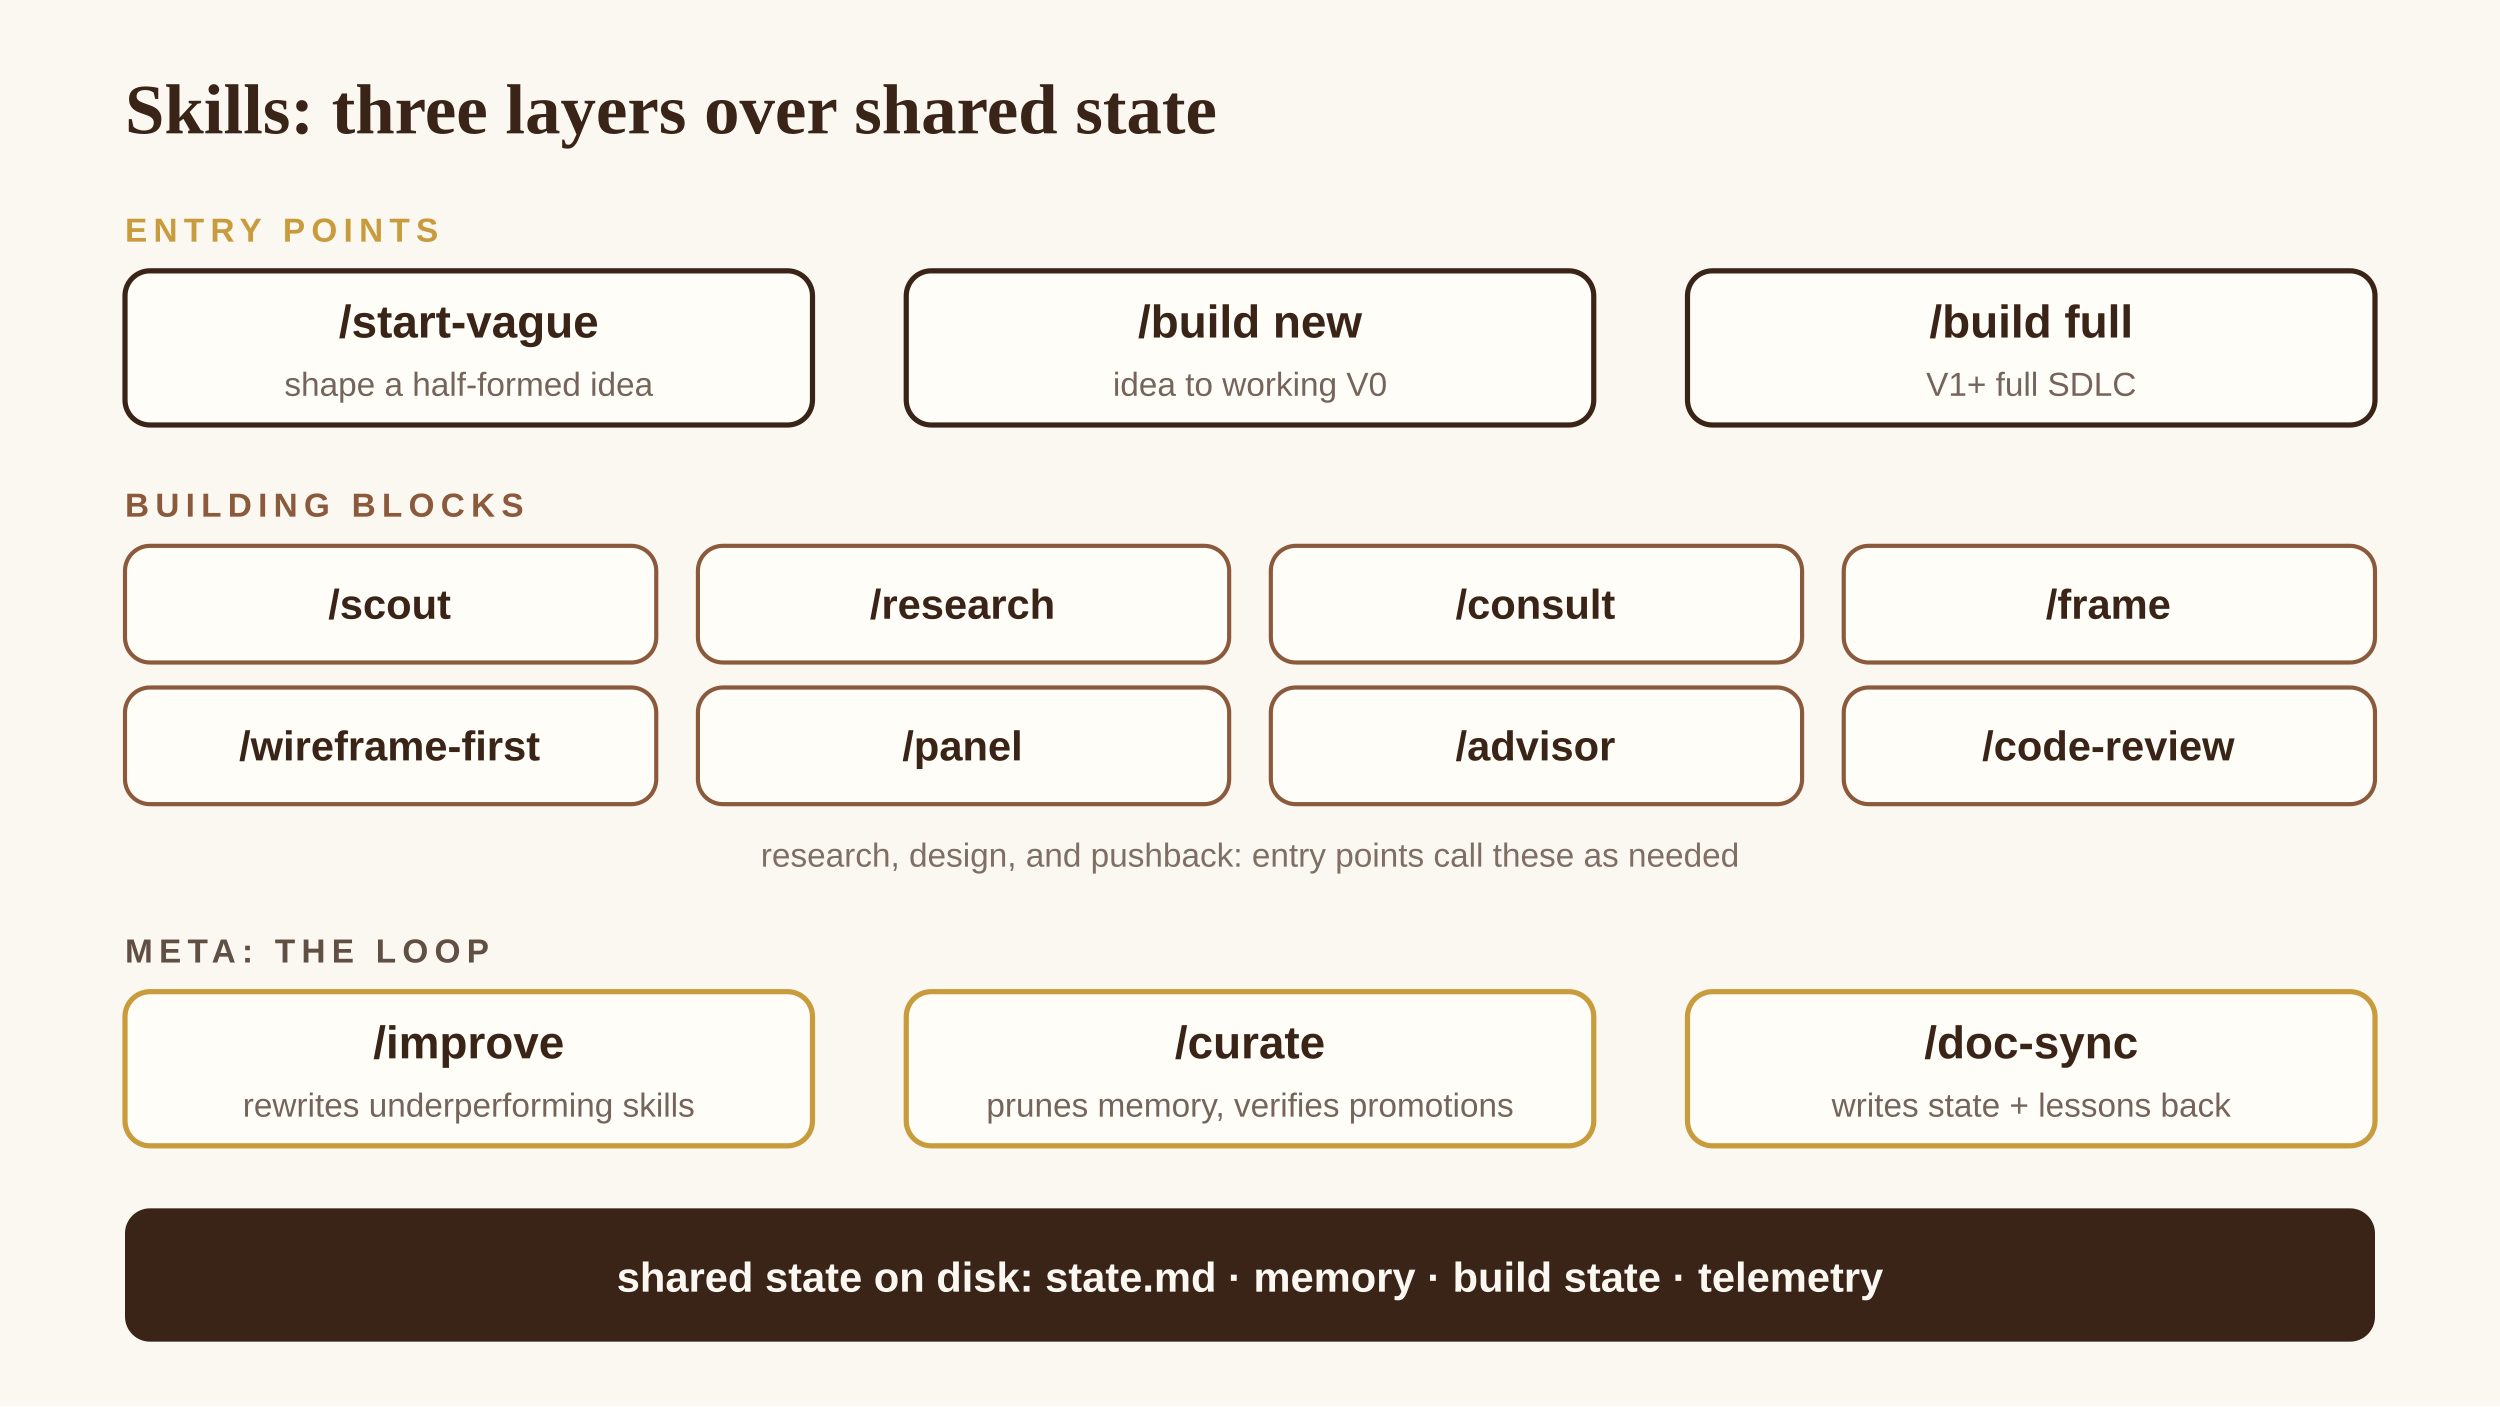
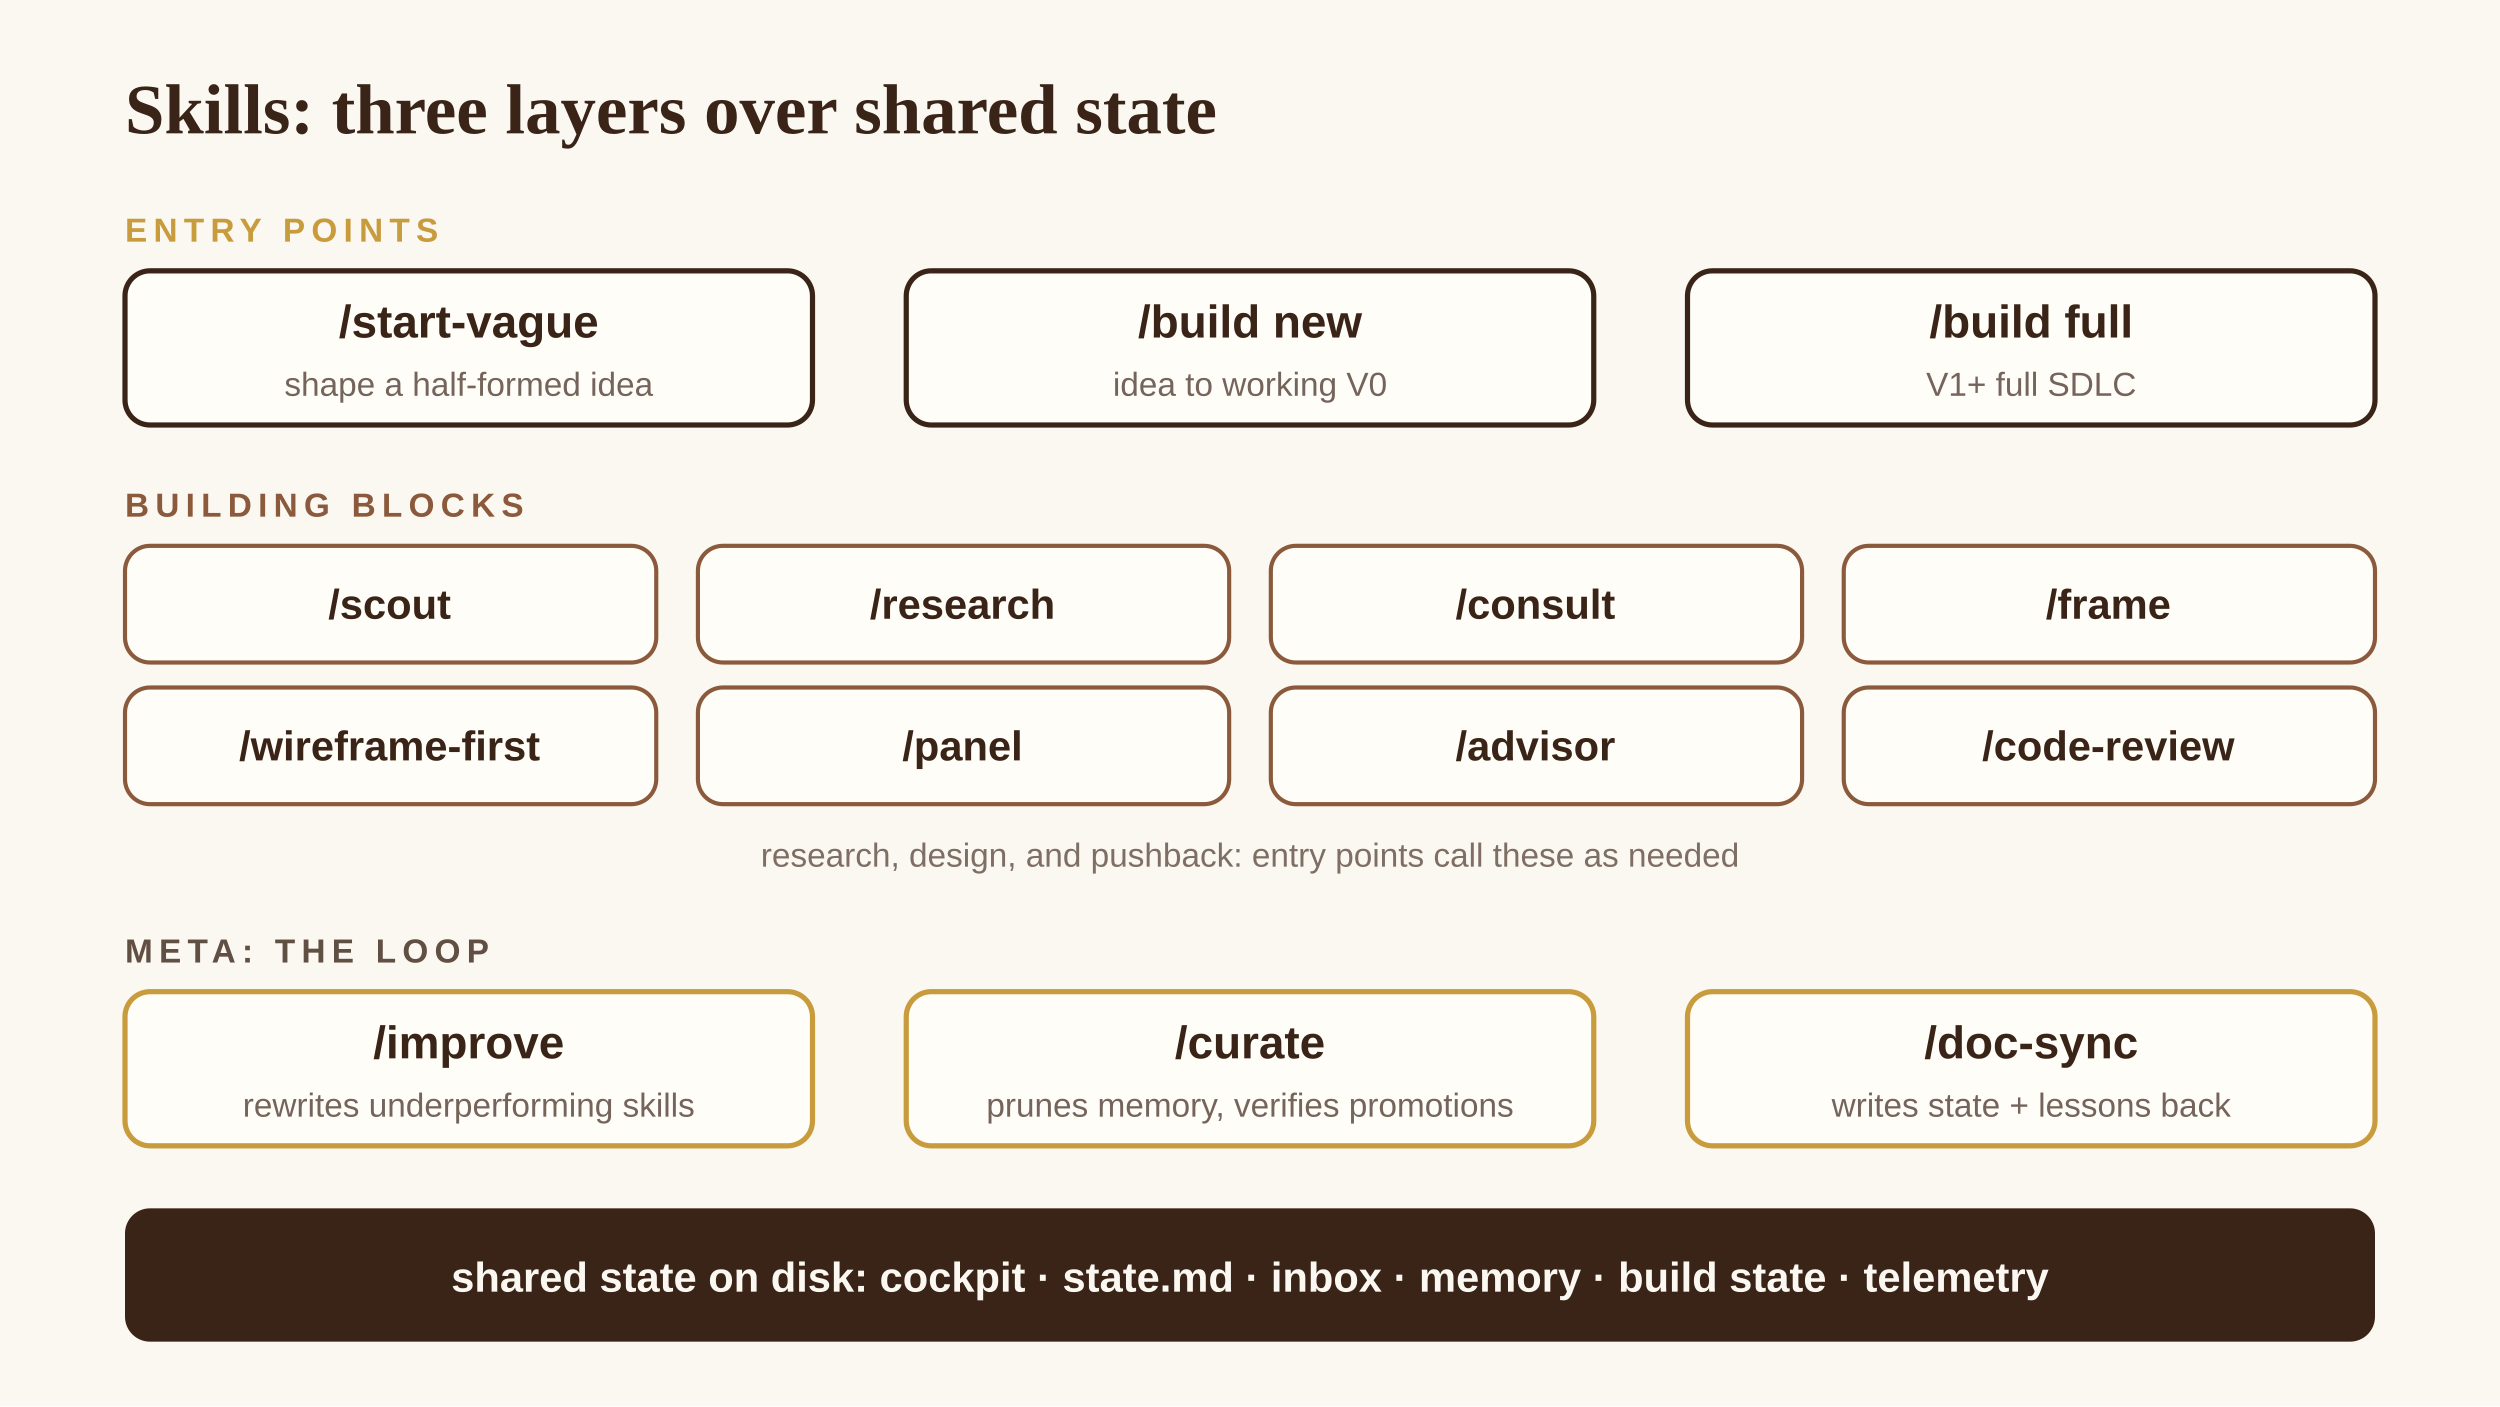
<svg xmlns="http://www.w3.org/2000/svg" width="2400" height="1350" viewBox="0 0 1200 675">
  <rect width="1200" height="675" fill="#FBF8F2" />
  <text x="60" y="64" font-family="Georgia, 'Times New Roman', serif" font-size="34" font-weight="bold" fill="#3A2418">Skills: three layers over shared state</text>
  <text x="60" y="116" font-family="Helvetica Neue, Arial, sans-serif" font-size="16" font-weight="bold" fill="#C89B3C" letter-spacing="3">ENTRY POINTS</text>
  <g font-family="Helvetica Neue, Arial, sans-serif">
    <rect x="60" y="130" width="330" height="74" rx="12" fill="#FFFDF7" stroke="#3A2418" stroke-width="2.5" />
    <text x="225" y="162" font-size="22" font-weight="bold" fill="#3A2418" text-anchor="middle">/start-vague</text>
    <text x="225" y="190" font-size="16" fill="#3A2418" opacity="0.7" text-anchor="middle">shape a half-formed idea</text>
    <rect x="435" y="130" width="330" height="74" rx="12" fill="#FFFDF7" stroke="#3A2418" stroke-width="2.5" />
    <text x="600" y="162" font-size="22" font-weight="bold" fill="#3A2418" text-anchor="middle">/build new</text>
    <text x="600" y="190" font-size="16" fill="#3A2418" opacity="0.7" text-anchor="middle">idea to working V0</text>
    <rect x="810" y="130" width="330" height="74" rx="12" fill="#FFFDF7" stroke="#3A2418" stroke-width="2.5" />
    <text x="975" y="162" font-size="22" font-weight="bold" fill="#3A2418" text-anchor="middle">/build full</text>
    <text x="975" y="190" font-size="16" fill="#3A2418" opacity="0.7" text-anchor="middle">V1+ full SDLC</text>
  </g>
  <text x="60" y="248" font-family="Helvetica Neue, Arial, sans-serif" font-size="16" font-weight="bold" fill="#8B5A3C" letter-spacing="3">BUILDING BLOCKS</text>
  <g font-family="Helvetica Neue, Arial, sans-serif" font-size="20" font-weight="bold" fill="#3A2418" text-anchor="middle">
    <rect x="60" y="262" width="255" height="56" rx="12" fill="#FFFDF7" stroke="#8B5A3C" stroke-width="2" />
    <text x="187" y="297">/scout</text>
    <rect x="335" y="262" width="255" height="56" rx="12" fill="#FFFDF7" stroke="#8B5A3C" stroke-width="2" />
    <text x="462" y="297">/research</text>
    <rect x="610" y="262" width="255" height="56" rx="12" fill="#FFFDF7" stroke="#8B5A3C" stroke-width="2" />
    <text x="737" y="297">/consult</text>
    <rect x="885" y="262" width="255" height="56" rx="12" fill="#FFFDF7" stroke="#8B5A3C" stroke-width="2" />
    <text x="1012" y="297">/frame</text>
    <rect x="60" y="330" width="255" height="56" rx="12" fill="#FFFDF7" stroke="#8B5A3C" stroke-width="2" />
    <text x="187" y="365">/wireframe-first</text>
    <rect x="335" y="330" width="255" height="56" rx="12" fill="#FFFDF7" stroke="#8B5A3C" stroke-width="2" />
    <text x="462" y="365">/panel</text>
    <rect x="610" y="330" width="255" height="56" rx="12" fill="#FFFDF7" stroke="#8B5A3C" stroke-width="2" />
    <text x="737" y="365">/advisor</text>
    <rect x="885" y="330" width="255" height="56" rx="12" fill="#FFFDF7" stroke="#8B5A3C" stroke-width="2" />
    <text x="1012" y="365">/code-review</text>
  </g>
  <text x="600" y="416" font-family="Helvetica Neue, Arial, sans-serif" font-size="16" fill="#3A2418" opacity="0.65" text-anchor="middle">research, design, and pushback: entry points call these as needed</text>
  <text x="60" y="462" font-family="Helvetica Neue, Arial, sans-serif" font-size="16" font-weight="bold" fill="#3A2418" letter-spacing="3" opacity="0.8">META: THE LOOP</text>
  <g font-family="Helvetica Neue, Arial, sans-serif">
    <rect x="60" y="476" width="330" height="74" rx="12" fill="#FFFDF7" stroke="#C89B3C" stroke-width="2.5" />
    <text x="225" y="508" font-size="22" font-weight="bold" fill="#3A2418" text-anchor="middle">/improve</text>
    <text x="225" y="536" font-size="16" fill="#3A2418" opacity="0.7" text-anchor="middle">rewrites underperforming skills</text>
    <rect x="435" y="476" width="330" height="74" rx="12" fill="#FFFDF7" stroke="#C89B3C" stroke-width="2.5" />
    <text x="600" y="508" font-size="22" font-weight="bold" fill="#3A2418" text-anchor="middle">/curate</text>
    <text x="600" y="536" font-size="16" fill="#3A2418" opacity="0.7" text-anchor="middle">prunes memory, verifies promotions</text>
    <rect x="810" y="476" width="330" height="74" rx="12" fill="#FFFDF7" stroke="#C89B3C" stroke-width="2.5" />
    <text x="975" y="508" font-size="22" font-weight="bold" fill="#3A2418" text-anchor="middle">/doc-sync</text>
    <text x="975" y="536" font-size="16" fill="#3A2418" opacity="0.7" text-anchor="middle">writes state + lessons back</text>
  </g>
  <rect x="60" y="580" width="1080" height="64" rx="12" fill="#3A2418" />
-   <text x="600" y="620" font-family="Helvetica Neue, Arial, sans-serif" font-size="20" font-weight="bold" fill="#FBF8F2" text-anchor="middle">shared state on disk: state.md · memory · build state · telemetry</text>
+   <text x="600" y="620" font-family="Helvetica Neue, Arial, sans-serif" font-size="20" font-weight="bold" fill="#FBF8F2" text-anchor="middle">shared state on disk: cockpit · state.md · inbox · memory · build state · telemetry</text>
</svg>
